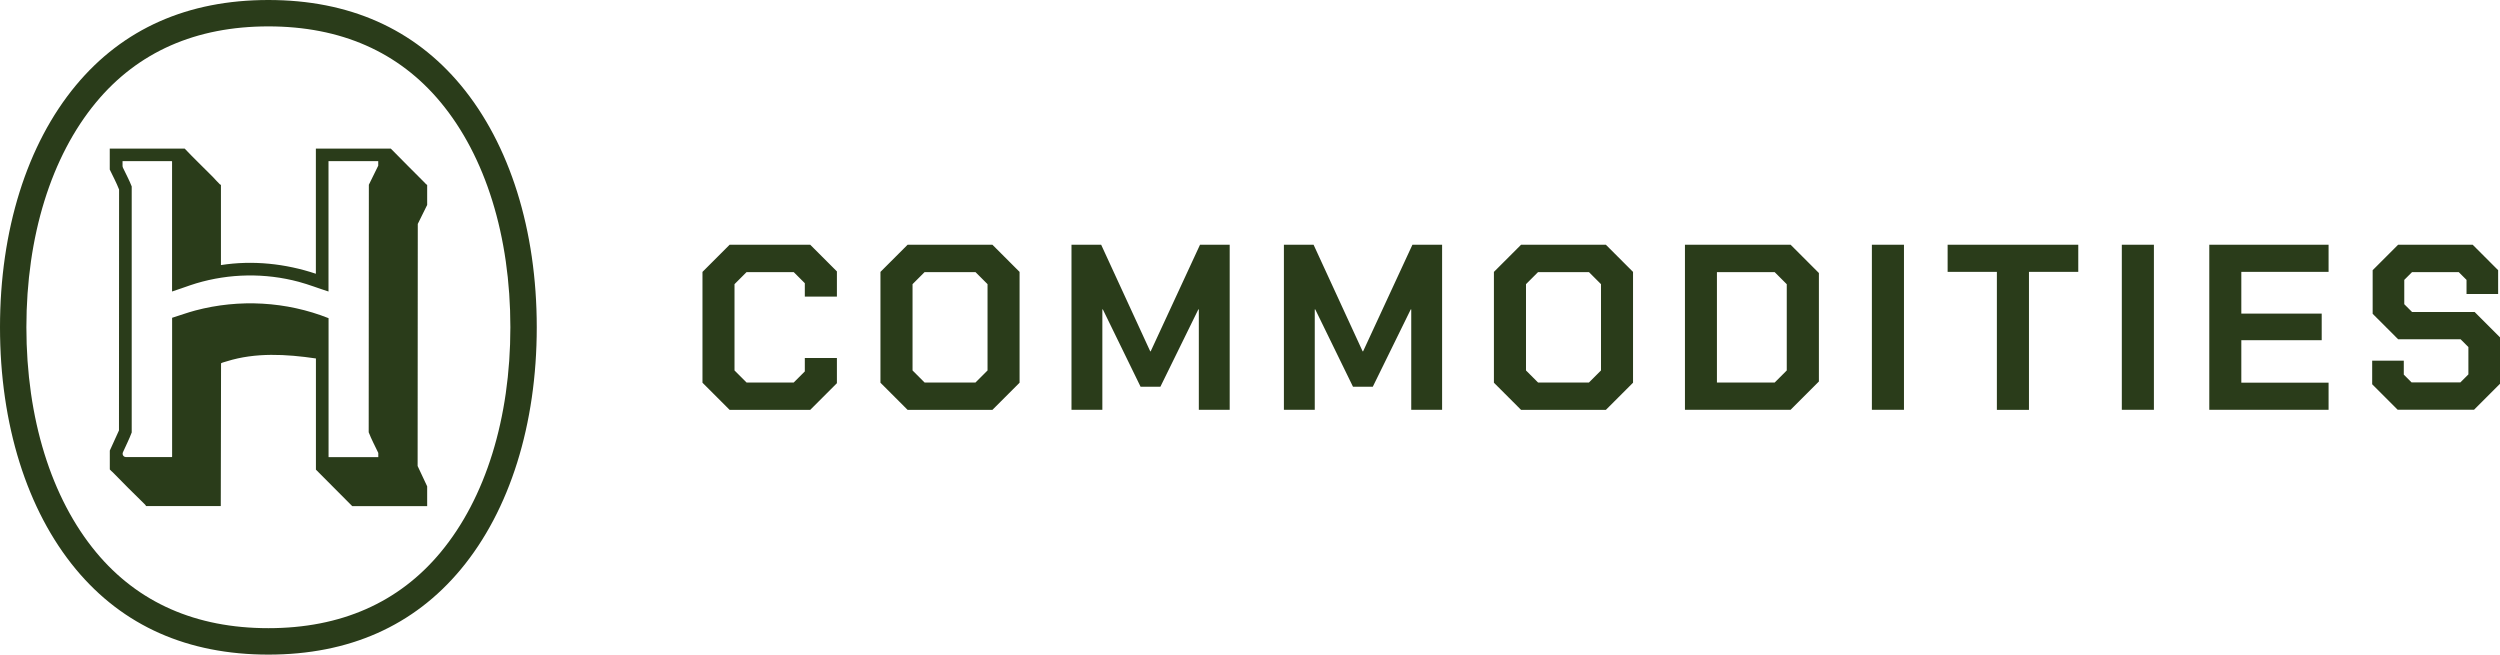
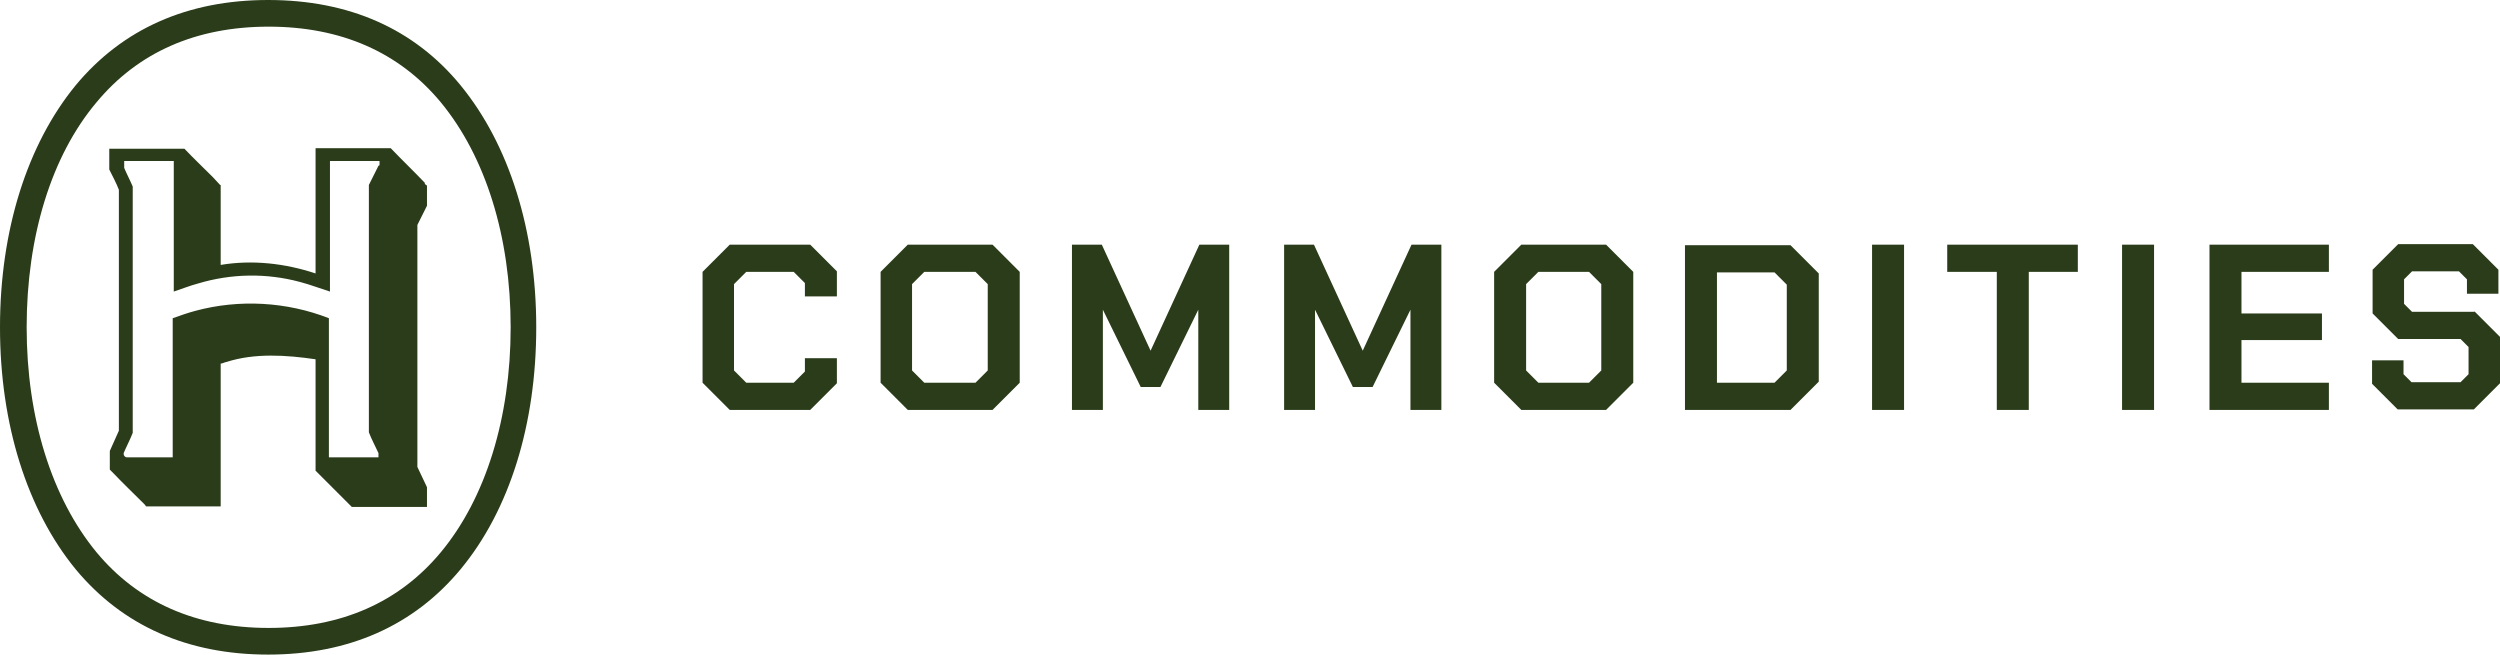
- <svg xmlns="http://www.w3.org/2000/svg" id="Layer_2" data-name="Layer 2" viewBox="0 0 469.02 122.81">
-   <defs>
-     <style>
-       .cls-1 {
-         fill: #2a3c1a;
-       }
-     </style>
-   </defs>
-   <g id="Layer_1-2" data-name="Layer 1">
-     <path class="cls-1" d="M398.07,76.88h6.02v-30.96h-6.02v30.96ZM136.88,45.92l-5.09,5.09v20.79l5.09,5.09h15.13l5-5v-4.73h-6.02v2.52l-2.08,2.08h-8.85l-2.26-2.26v-16.19l2.26-2.26h8.85l2.08,2.08v2.52h6.02v-4.73l-5-5h-15.13ZM316.11,45.92v30.96h19.82l5.31-5.31v-20.35l-5.31-5.31h-19.82ZM335.21,69.5l-2.26,2.26h-10.84v-20.7h10.84l2.26,2.26v16.19ZM170.27,45.92l-5.09,5.09v20.79l5.09,5.09h15.92l5.09-5.09v-20.79l-5.09-5.09h-15.92ZM185.27,69.5l-2.26,2.26h-9.55l-2.26-2.26v-16.19l2.26-2.26h9.55l2.26,2.26v16.19ZM464.24,58.53h-11.72l-1.46-1.46v-4.56l1.46-1.46h8.76l1.46,1.46v2.65h5.93v-4.47l-4.78-4.78h-13.98l-4.78,4.78v8.18l4.78,4.78h11.72l1.46,1.46v5.13l-1.5,1.5h-9.16l-1.46-1.46v-2.61h-5.93v4.42l4.78,4.78h14.33l4.87-4.87v-8.71l-4.78-4.78ZM414.48,76.88h22.38v-5.09h-16.37v-7.96h15.08v-5h-15.08v-7.83h16.37v-5.09h-22.38v30.96ZM285.36,45.92l-5.09,5.09v20.79l5.09,5.09h15.92l5.09-5.09v-20.79l-5.09-5.09h-15.92ZM300.36,69.5l-2.26,2.26h-9.55l-2.26-2.26v-16.19l2.26-2.26h9.55l2.26,2.26v16.19ZM215.88,65.91h-.09l-9.2-19.99h-5.57v30.96h5.79v-18.84h.09l7.08,14.51h3.72l7.12-14.51h.09v18.84h5.79v-30.96h-5.57l-9.25,19.99ZM351.18,76.88h6.02v-30.96h-6.02v30.96ZM365.38,51.01h9.25v25.88h6.02v-25.88h9.25v-5.09h-24.51v5.09ZM255.73,65.91h-.09l-9.2-19.99h-5.57v30.96h5.79v-18.84h.09l7.08,14.51h3.72l7.12-14.51h.09v18.84h5.79v-30.96h-5.57l-9.25,19.99ZM50.35,0c-15.14,0-27.29,5.39-36.12,16.02C5.05,27.07,0,43.19,0,61.4s5.05,34.33,14.23,45.39c8.83,10.63,20.98,16.02,36.12,16.02s27.29-5.39,36.12-16.02c9.18-11.05,14.23-27.17,14.23-45.39s-5.05-34.33-14.23-45.39C77.65,5.39,65.49,0,50.35,0ZM82.66,103.62c-7.84,9.44-18.71,14.23-32.31,14.23s-24.47-4.79-32.31-14.23c-8.44-10.16-13.09-25.16-13.09-42.22s4.65-32.06,13.09-42.22c7.84-9.44,18.71-14.23,32.31-14.23s24.47,4.79,32.31,14.23c8.44,10.16,13.09,25.16,13.09,42.22s-4.65,32.06-13.09,42.22ZM79.74,34.34c-2.14-2.15-4.31-4.3-6.42-6.46h-14.06v23.48c-5.69-1.91-11.86-2.56-17.81-1.63v-15.04s-.18-.09-.2-.11c-.42-.39-.89-.95-1.29-1.36-1.76-1.78-3.6-3.53-5.31-5.34h-14.06v3.93c.59,1.24,1.26,2.47,1.75,3.75l-.02,45.19-1.72,3.78v3.54c0,.05.49.47.57.55,1.91,1.96,3.85,3.91,5.82,5.82.15.14.33.31.41.5h14.02l.05-26.76s.04-.04.06-.06c.16-.1.82-.27,1.04-.34,5.35-1.68,11.15-1.35,16.7-.53h0v20.86s6.81,6.84,6.81,6.84h14.06v-3.71l-1.79-3.81.03-45.42,1.76-3.56v-3.75c-.14-.07-.28-.23-.39-.34ZM70.96,31.08l-1.76,3.58-.03,46.44c.51,1.32,1.19,2.59,1.8,3.87v.79h-9.33v-26.07c-7.92-3.14-16.75-3.63-25-1.44-1.47.39-2.9.92-4.35,1.37v26.07l-.06.06h-8.61c-.34,0-.62-.28-.62-.62,0-.09.02-.17.05-.25.55-1.25,1.19-2.47,1.66-3.75v-46.15c-.46-1.19-1.08-2.33-1.63-3.49-.06-.12-.09-.25-.09-.38v-.88h9.23l.06.06v24.4c1.52-.48,3-1.07,4.52-1.53,6.26-1.87,12.93-1.98,19.25-.29,1.89.51,3.71,1.23,5.58,1.82,0,0,0,0,0,0v-24.46h9.33v.84Z" />
+ <svg xmlns="http://www.w3.org/2000/svg" id="a" viewBox="0 0 469 122.8">
+   <g id="b">
+     <path d="M398.1,76.9h6v-31h-6v31ZM136.9,45.9l-5.1,5.1v20.8l5.1,5.1h15.1l5-5v-4.7h-6v2.5l-2.1,2.1h-8.9l-2.3-2.3v-16.2l2.3-2.3h8.9l2.1,2.1v2.5h6v-4.7l-5-5s-15.1,0-15.1,0ZM316.1,45.9v31h19.8l5.3-5.3v-20.3l-5.3-5.3h-19.8ZM335.2,69.5l-2.3,2.3h-10.8v-20.7h10.8l2.3,2.3v16.2h0ZM170.3,45.9l-5.1,5.1v20.8l5.1,5.1h15.9l5.1-5.1v-20.8l-5.1-5.1s-15.9,0-15.9,0ZM185.3,69.5l-2.3,2.3h-9.6l-2.3-2.3v-16.2l2.3-2.3h9.6l2.3,2.3v16.2ZM464.2,58.5h-11.7l-1.5-1.5v-4.6l1.5-1.5h8.8l1.5,1.5v2.7h5.9v-4.5l-4.8-4.8h-14l-4.8,4.8v8.2l4.8,4.8h11.7l1.5,1.5v5.1l-1.5,1.5h-9.2l-1.5-1.5v-2.6h-5.9v4.4l4.8,4.8h14.3l4.9-4.9v-8.7l-4.8-4.8h0ZM414.5,76.9h22.4v-5.1h-16.4v-8h15.1v-5h-15.1v-7.8h16.4v-5.1h-22.4v31h0ZM285.4,45.9l-5.1,5.1v20.8l5.1,5.1h15.9l5.1-5.1v-20.8l-5.1-5.1s-15.9,0-15.9,0ZM300.4,69.5l-2.3,2.3h-9.5l-2.3-2.3v-16.2l2.3-2.3h9.5l2.3,2.3v16.2ZM215.9,65.9h0l-9.2-20h-5.6v31h5.8v-18.8h0l7.1,14.5h3.7l7.1-14.5h0v18.8h5.8v-31h-5.6l-9.2,20h0ZM351.2,76.9h6v-31h-6v31ZM365.4,51h9.2v25.9h6v-25.9h9.2v-5.1h-24.5v5.1h0ZM255.7,65.9h0l-9.2-20h-5.6v31h5.8v-18.8h0l7.1,14.5h3.7l7.1-14.5h0v18.8h5.8v-31h-5.6l-9.2,20h0ZM50.3,0c-15.1,0-27.3,5.4-36.1,16C5.1,27.1,0,43.2,0,61.4s5.1,34.3,14.2,45.4c8.8,10.6,21,16,36.1,16s27.3-5.4,36.1-16c9.2-11.1,14.2-27.2,14.2-45.4s-5.1-34.3-14.2-45.4C77.7,5.4,65.5,0,50.3,0ZM82.7,103.6c-7.8,9.4-18.7,14.2-32.3,14.2s-24.5-4.8-32.3-14.2c-8.4-10.2-13.1-25.2-13.1-42.2s4.6-32.1,13.1-42.2c7.8-9.4,18.7-14.2,32.3-14.2s24.5,4.8,32.3,14.2c8.4,10.2,13.1,25.2,13.1,42.2s-4.7,32.1-13.1,42.2ZM79.7,34.3c-2.1-2.2-4.3-4.3-6.4-6.5h-14.1v23.5c-5.7-1.9-11.9-2.6-17.8-1.6v-15s-.2,0-.2-.1c-.4-.4-.9-1-1.3-1.4-1.8-1.8-3.6-3.5-5.3-5.3h-14.1v3.9c.6,1.2,1.3,2.5,1.8,3.8v45.2s-1.7,3.8-1.7,3.8v3.5c0,0,.5.5.6.6,1.9,2,3.9,3.9,5.8,5.8.1.1.3.3.4.5h14v-26.8s0,0,.1,0c.2,0,.8-.3,1-.3,5.3-1.7,11.2-1.3,16.7-.5h0v20.9l6.8,6.8h14.1v-3.7l-1.8-3.8v-45.4s1.8-3.6,1.8-3.6v-3.8c-.1,0-.3-.2-.4-.3h0ZM71,31.1l-1.8,3.6v46.4c.5,1.3,1.2,2.6,1.8,3.9v.8h-9.3v-26.1c-7.9-3.1-16.8-3.6-25-1.4-1.5.4-2.9.9-4.3,1.4v26.1h0c0,0-8.6,0-8.6,0-.3,0-.6-.3-.6-.6s0-.2,0-.2c.5-1.2,1.2-2.5,1.7-3.8v-46.2c-.5-1.2-1.1-2.3-1.6-3.5,0-.1,0-.2,0-.4v-.9h9.3v24.5c1.5-.5,3-1.1,4.5-1.5,6.3-1.9,12.9-2,19.2-.3,1.9.5,3.7,1.2,5.6,1.8h0v-24.5h9.3v.8h0Z" style="fill:#2a3c1a;" />
  </g>
</svg>
